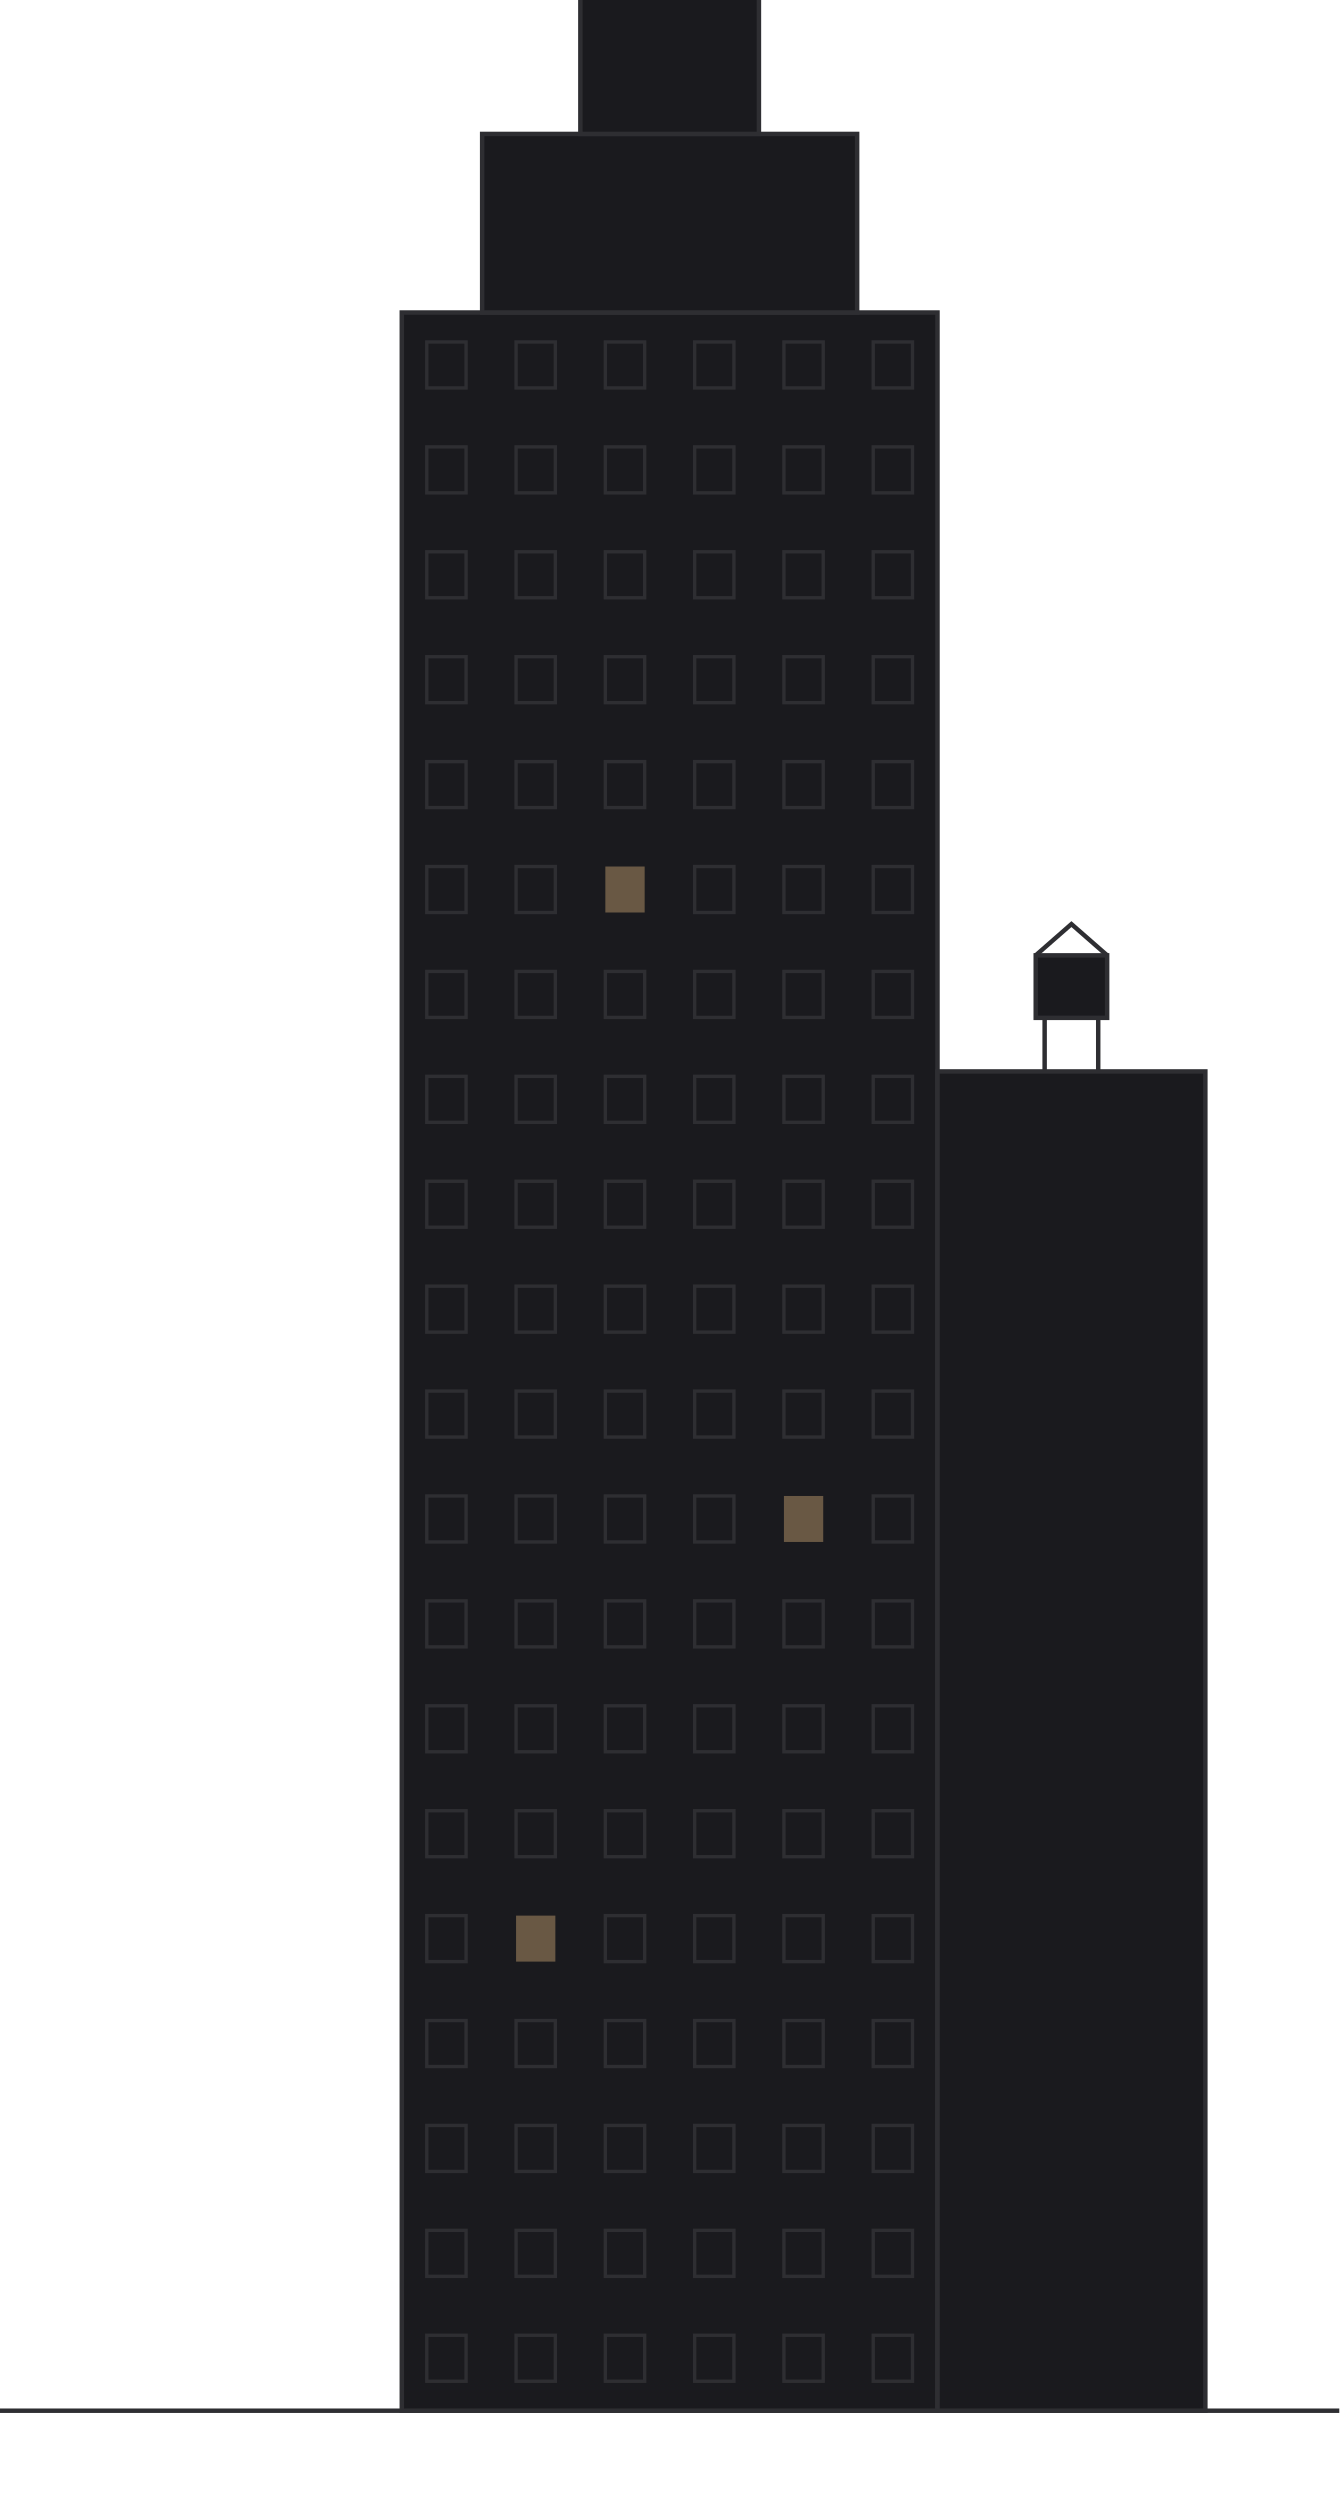
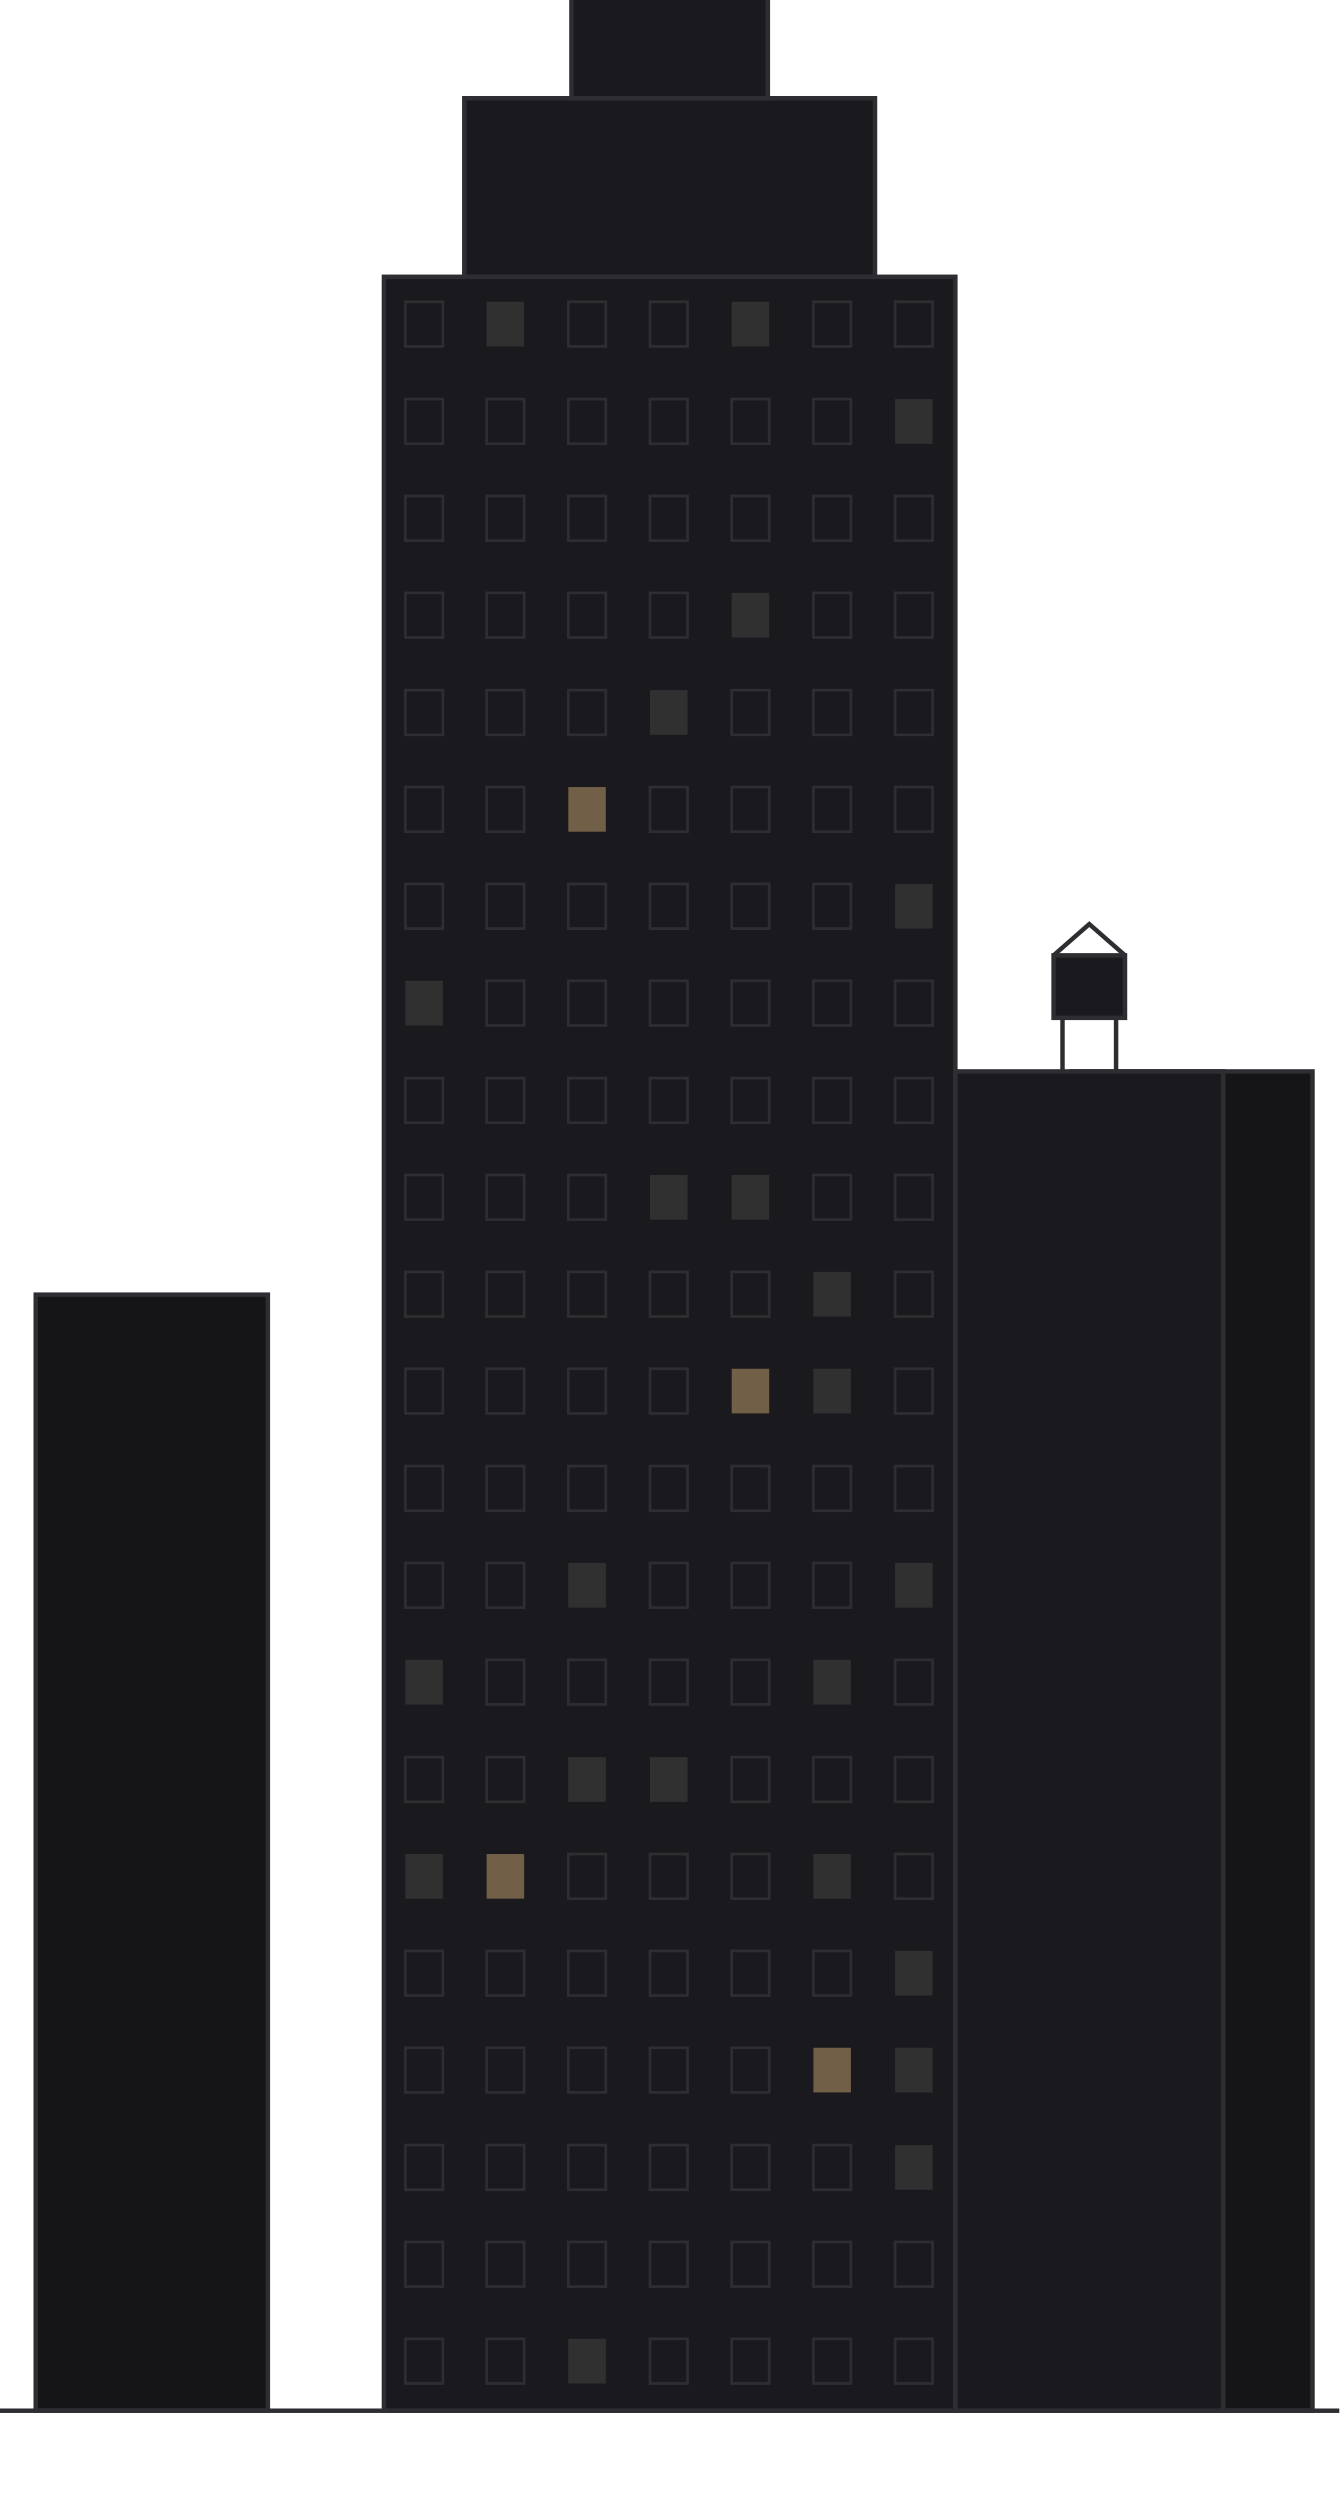
<svg xmlns="http://www.w3.org/2000/svg" viewBox="0 0 300 560" fill="none" role="img" aria-label="A single tower at dusk">
+   <rect x="8.0" y="290.0" width="52.0" height="250.0" fill="#151517" stroke="#2E2E32" stroke-width="1" />
+   <rect x="240.0" y="240.0" width="54.0" height="300.0" fill="#151517" stroke="#2E2E32" stroke-width="1" />
  <line x1="0" y1="540" x2="300" y2="540" stroke="#2E2E32" />
-   <rect x="90" y="70" width="120" height="470" fill="#1A1A1E" stroke="#2E2E32" />
-   <rect x="108" y="30" width="84" height="40" fill="#1A1A1E" stroke="#2E2E32" />
-   <rect x="130" y="-8" width="40" height="38" fill="#1A1A1E" stroke="#2E2E32" />
-   <line x1="150.0" y1="-8" x2="150.0" y2="-50" stroke="#8C8880" />
-   <rect x="95.6" y="76.6" width="8.8" height="10.3" fill="none" stroke="#2E2E32" stroke-width="0.75" />
-   <rect x="115.6" y="76.6" width="8.8" height="10.3" fill="none" stroke="#2E2E32" stroke-width="0.75" />
-   <rect x="135.6" y="76.6" width="8.8" height="10.3" fill="none" stroke="#2E2E32" stroke-width="0.75" />
-   <rect x="155.6" y="76.6" width="8.8" height="10.3" fill="none" stroke="#2E2E32" stroke-width="0.75" />
-   <rect x="175.6" y="76.6" width="8.8" height="10.3" fill="none" stroke="#2E2E32" stroke-width="0.75" />
-   <rect x="195.6" y="76.6" width="8.8" height="10.3" fill="none" stroke="#2E2E32" stroke-width="0.75" />
-   <rect x="95.6" y="100.1" width="8.8" height="10.3" fill="none" stroke="#2E2E32" stroke-width="0.75" />
-   <rect x="115.6" y="100.1" width="8.8" height="10.3" fill="none" stroke="#2E2E32" stroke-width="0.75" />
-   <rect x="135.6" y="100.1" width="8.8" height="10.3" fill="none" stroke="#2E2E32" stroke-width="0.75" />
-   <rect x="155.6" y="100.1" width="8.8" height="10.3" fill="none" stroke="#2E2E32" stroke-width="0.75" />
-   <rect x="175.6" y="100.1" width="8.8" height="10.3" fill="none" stroke="#2E2E32" stroke-width="0.75" />
-   <rect x="195.6" y="100.1" width="8.8" height="10.3" fill="none" stroke="#2E2E32" stroke-width="0.75" />
-   <rect x="95.6" y="123.6" width="8.8" height="10.3" fill="none" stroke="#2E2E32" stroke-width="0.75" />
-   <rect x="115.6" y="123.6" width="8.8" height="10.3" fill="none" stroke="#2E2E32" stroke-width="0.75" />
-   <rect x="135.6" y="123.6" width="8.8" height="10.3" fill="none" stroke="#2E2E32" stroke-width="0.75" />
-   <rect x="155.6" y="123.6" width="8.8" height="10.3" fill="none" stroke="#2E2E32" stroke-width="0.75" />
-   <rect x="175.6" y="123.6" width="8.8" height="10.3" fill="none" stroke="#2E2E32" stroke-width="0.75" />
-   <rect x="195.6" y="123.6" width="8.8" height="10.3" fill="none" stroke="#2E2E32" stroke-width="0.75" />
-   <rect x="95.6" y="147.1" width="8.8" height="10.3" fill="none" stroke="#2E2E32" stroke-width="0.75" />
-   <rect x="115.6" y="147.1" width="8.8" height="10.3" fill="none" stroke="#2E2E32" stroke-width="0.75" />
-   <rect x="135.6" y="147.1" width="8.8" height="10.3" fill="none" stroke="#2E2E32" stroke-width="0.75" />
-   <rect x="155.6" y="147.1" width="8.8" height="10.3" fill="none" stroke="#2E2E32" stroke-width="0.75" />
-   <rect x="175.6" y="147.1" width="8.8" height="10.3" fill="none" stroke="#2E2E32" stroke-width="0.75" />
-   <rect x="195.6" y="147.1" width="8.8" height="10.3" fill="none" stroke="#2E2E32" stroke-width="0.75" />
-   <rect x="95.6" y="170.6" width="8.8" height="10.3" fill="none" stroke="#2E2E32" stroke-width="0.75" />
-   <rect x="115.6" y="170.6" width="8.8" height="10.3" fill="none" stroke="#2E2E32" stroke-width="0.75" />
-   <rect x="135.6" y="170.6" width="8.8" height="10.3" fill="none" stroke="#2E2E32" stroke-width="0.75" />
-   <rect x="155.6" y="170.6" width="8.8" height="10.3" fill="none" stroke="#2E2E32" stroke-width="0.75" />
-   <rect x="175.6" y="170.6" width="8.8" height="10.3" fill="none" stroke="#2E2E32" stroke-width="0.75" />
-   <rect x="195.6" y="170.6" width="8.8" height="10.3" fill="none" stroke="#2E2E32" stroke-width="0.75" />
-   <rect x="95.6" y="194.1" width="8.8" height="10.3" fill="none" stroke="#2E2E32" stroke-width="0.75" />
-   <rect x="115.6" y="194.1" width="8.8" height="10.3" fill="none" stroke="#2E2E32" stroke-width="0.75" />
-   <rect x="135.6" y="194.1" width="8.8" height="10.3" fill="#B8976A" fill-opacity="0.5" />
-   <rect x="155.6" y="194.1" width="8.8" height="10.3" fill="none" stroke="#2E2E32" stroke-width="0.75" />
-   <rect x="175.6" y="194.1" width="8.8" height="10.3" fill="none" stroke="#2E2E32" stroke-width="0.75" />
-   <rect x="195.6" y="194.1" width="8.8" height="10.3" fill="none" stroke="#2E2E32" stroke-width="0.75" />
-   <rect x="95.6" y="217.6" width="8.8" height="10.3" fill="none" stroke="#2E2E32" stroke-width="0.75" />
-   <rect x="115.6" y="217.6" width="8.8" height="10.3" fill="none" stroke="#2E2E32" stroke-width="0.75" />
-   <rect x="135.6" y="217.6" width="8.8" height="10.3" fill="none" stroke="#2E2E32" stroke-width="0.75" />
-   <rect x="155.6" y="217.6" width="8.8" height="10.3" fill="none" stroke="#2E2E32" stroke-width="0.75" />
-   <rect x="175.6" y="217.6" width="8.8" height="10.3" fill="none" stroke="#2E2E32" stroke-width="0.75" />
-   <rect x="195.6" y="217.6" width="8.8" height="10.3" fill="none" stroke="#2E2E32" stroke-width="0.75" />
-   <rect x="95.6" y="241.1" width="8.8" height="10.3" fill="none" stroke="#2E2E32" stroke-width="0.75" />
-   <rect x="115.6" y="241.1" width="8.8" height="10.3" fill="none" stroke="#2E2E32" stroke-width="0.75" />
-   <rect x="135.6" y="241.1" width="8.8" height="10.3" fill="none" stroke="#2E2E32" stroke-width="0.75" />
-   <rect x="155.6" y="241.1" width="8.8" height="10.3" fill="none" stroke="#2E2E32" stroke-width="0.75" />
-   <rect x="175.6" y="241.1" width="8.8" height="10.3" fill="none" stroke="#2E2E32" stroke-width="0.75" />
-   <rect x="195.6" y="241.1" width="8.8" height="10.3" fill="none" stroke="#2E2E32" stroke-width="0.75" />
-   <rect x="95.6" y="264.6" width="8.8" height="10.3" fill="none" stroke="#2E2E32" stroke-width="0.75" />
-   <rect x="115.6" y="264.6" width="8.8" height="10.3" fill="none" stroke="#2E2E32" stroke-width="0.75" />
-   <rect x="135.6" y="264.6" width="8.8" height="10.3" fill="none" stroke="#2E2E32" stroke-width="0.75" />
-   <rect x="155.6" y="264.6" width="8.8" height="10.3" fill="none" stroke="#2E2E32" stroke-width="0.75" />
-   <rect x="175.6" y="264.6" width="8.8" height="10.3" fill="none" stroke="#2E2E32" stroke-width="0.75" />
-   <rect x="195.6" y="264.6" width="8.8" height="10.3" fill="none" stroke="#2E2E32" stroke-width="0.75" />
-   <rect x="95.6" y="288.1" width="8.8" height="10.3" fill="none" stroke="#2E2E32" stroke-width="0.75" />
-   <rect x="115.6" y="288.1" width="8.8" height="10.3" fill="none" stroke="#2E2E32" stroke-width="0.75" />
-   <rect x="135.6" y="288.1" width="8.8" height="10.3" fill="none" stroke="#2E2E32" stroke-width="0.75" />
-   <rect x="155.6" y="288.1" width="8.8" height="10.3" fill="none" stroke="#2E2E32" stroke-width="0.75" />
-   <rect x="175.6" y="288.1" width="8.8" height="10.3" fill="none" stroke="#2E2E32" stroke-width="0.75" />
-   <rect x="195.6" y="288.1" width="8.8" height="10.3" fill="none" stroke="#2E2E32" stroke-width="0.75" />
-   <rect x="95.6" y="311.6" width="8.8" height="10.3" fill="none" stroke="#2E2E32" stroke-width="0.75" />
-   <rect x="115.6" y="311.6" width="8.8" height="10.3" fill="none" stroke="#2E2E32" stroke-width="0.75" />
-   <rect x="135.6" y="311.6" width="8.8" height="10.3" fill="none" stroke="#2E2E32" stroke-width="0.75" />
-   <rect x="155.6" y="311.6" width="8.8" height="10.3" fill="none" stroke="#2E2E32" stroke-width="0.75" />
-   <rect x="175.6" y="311.6" width="8.8" height="10.3" fill="none" stroke="#2E2E32" stroke-width="0.75" />
-   <rect x="195.6" y="311.6" width="8.8" height="10.3" fill="none" stroke="#2E2E32" stroke-width="0.75" />
-   <rect x="95.6" y="335.1" width="8.8" height="10.3" fill="none" stroke="#2E2E32" stroke-width="0.75" />
-   <rect x="115.6" y="335.1" width="8.8" height="10.3" fill="none" stroke="#2E2E32" stroke-width="0.75" />
-   <rect x="135.6" y="335.1" width="8.8" height="10.3" fill="none" stroke="#2E2E32" stroke-width="0.75" />
-   <rect x="155.6" y="335.1" width="8.8" height="10.3" fill="none" stroke="#2E2E32" stroke-width="0.75" />
-   <rect x="175.6" y="335.1" width="8.8" height="10.3" fill="#B8976A" fill-opacity="0.5" />
-   <rect x="195.6" y="335.1" width="8.8" height="10.3" fill="none" stroke="#2E2E32" stroke-width="0.75" />
-   <rect x="95.6" y="358.6" width="8.8" height="10.3" fill="none" stroke="#2E2E32" stroke-width="0.75" />
-   <rect x="115.6" y="358.6" width="8.8" height="10.3" fill="none" stroke="#2E2E32" stroke-width="0.75" />
-   <rect x="135.6" y="358.6" width="8.8" height="10.3" fill="none" stroke="#2E2E32" stroke-width="0.75" />
-   <rect x="155.6" y="358.6" width="8.8" height="10.3" fill="none" stroke="#2E2E32" stroke-width="0.75" />
-   <rect x="175.6" y="358.6" width="8.8" height="10.3" fill="none" stroke="#2E2E32" stroke-width="0.75" />
-   <rect x="195.6" y="358.6" width="8.8" height="10.3" fill="none" stroke="#2E2E32" stroke-width="0.75" />
-   <rect x="95.6" y="382.1" width="8.8" height="10.3" fill="none" stroke="#2E2E32" stroke-width="0.75" />
-   <rect x="115.6" y="382.1" width="8.8" height="10.3" fill="none" stroke="#2E2E32" stroke-width="0.75" />
-   <rect x="135.6" y="382.1" width="8.8" height="10.3" fill="none" stroke="#2E2E32" stroke-width="0.75" />
-   <rect x="155.6" y="382.1" width="8.8" height="10.3" fill="none" stroke="#2E2E32" stroke-width="0.75" />
-   <rect x="175.6" y="382.1" width="8.8" height="10.3" fill="none" stroke="#2E2E32" stroke-width="0.75" />
-   <rect x="195.6" y="382.1" width="8.8" height="10.3" fill="none" stroke="#2E2E32" stroke-width="0.75" />
-   <rect x="95.6" y="405.6" width="8.8" height="10.3" fill="none" stroke="#2E2E32" stroke-width="0.75" />
-   <rect x="115.6" y="405.6" width="8.8" height="10.3" fill="none" stroke="#2E2E32" stroke-width="0.75" />
-   <rect x="135.6" y="405.6" width="8.8" height="10.3" fill="none" stroke="#2E2E32" stroke-width="0.75" />
-   <rect x="155.6" y="405.6" width="8.8" height="10.3" fill="none" stroke="#2E2E32" stroke-width="0.75" />
-   <rect x="175.6" y="405.6" width="8.8" height="10.3" fill="none" stroke="#2E2E32" stroke-width="0.75" />
-   <rect x="195.6" y="405.6" width="8.8" height="10.3" fill="none" stroke="#2E2E32" stroke-width="0.75" />
-   <rect x="95.6" y="429.1" width="8.8" height="10.3" fill="none" stroke="#2E2E32" stroke-width="0.75" />
-   <rect x="115.6" y="429.1" width="8.8" height="10.3" fill="#B8976A" fill-opacity="0.5" />
-   <rect x="135.6" y="429.1" width="8.8" height="10.3" fill="none" stroke="#2E2E32" stroke-width="0.75" />
-   <rect x="155.6" y="429.1" width="8.8" height="10.3" fill="none" stroke="#2E2E32" stroke-width="0.75" />
-   <rect x="175.6" y="429.1" width="8.8" height="10.3" fill="none" stroke="#2E2E32" stroke-width="0.75" />
-   <rect x="195.6" y="429.1" width="8.8" height="10.3" fill="none" stroke="#2E2E32" stroke-width="0.75" />
-   <rect x="95.6" y="452.6" width="8.8" height="10.3" fill="none" stroke="#2E2E32" stroke-width="0.75" />
-   <rect x="115.6" y="452.6" width="8.8" height="10.3" fill="none" stroke="#2E2E32" stroke-width="0.75" />
-   <rect x="135.6" y="452.6" width="8.8" height="10.3" fill="none" stroke="#2E2E32" stroke-width="0.75" />
-   <rect x="155.6" y="452.6" width="8.8" height="10.3" fill="none" stroke="#2E2E32" stroke-width="0.75" />
-   <rect x="175.6" y="452.6" width="8.8" height="10.3" fill="none" stroke="#2E2E32" stroke-width="0.75" />
-   <rect x="195.6" y="452.6" width="8.8" height="10.3" fill="none" stroke="#2E2E32" stroke-width="0.75" />
-   <rect x="95.6" y="476.1" width="8.8" height="10.3" fill="none" stroke="#2E2E32" stroke-width="0.75" />
-   <rect x="115.6" y="476.1" width="8.8" height="10.3" fill="none" stroke="#2E2E32" stroke-width="0.75" />
-   <rect x="135.6" y="476.1" width="8.8" height="10.3" fill="none" stroke="#2E2E32" stroke-width="0.75" />
-   <rect x="155.6" y="476.1" width="8.8" height="10.3" fill="none" stroke="#2E2E32" stroke-width="0.75" />
-   <rect x="175.6" y="476.1" width="8.8" height="10.3" fill="none" stroke="#2E2E32" stroke-width="0.75" />
-   <rect x="195.6" y="476.1" width="8.8" height="10.3" fill="none" stroke="#2E2E32" stroke-width="0.75" />
-   <rect x="95.6" y="499.6" width="8.8" height="10.3" fill="none" stroke="#2E2E32" stroke-width="0.75" />
-   <rect x="115.6" y="499.6" width="8.8" height="10.3" fill="none" stroke="#2E2E32" stroke-width="0.75" />
-   <rect x="135.6" y="499.6" width="8.8" height="10.3" fill="none" stroke="#2E2E32" stroke-width="0.75" />
-   <rect x="155.6" y="499.6" width="8.8" height="10.3" fill="none" stroke="#2E2E32" stroke-width="0.75" />
-   <rect x="175.6" y="499.6" width="8.8" height="10.3" fill="none" stroke="#2E2E32" stroke-width="0.75" />
-   <rect x="195.6" y="499.6" width="8.8" height="10.3" fill="none" stroke="#2E2E32" stroke-width="0.75" />
-   <rect x="95.6" y="523.1" width="8.8" height="10.3" fill="none" stroke="#2E2E32" stroke-width="0.75" />
-   <rect x="115.6" y="523.1" width="8.8" height="10.3" fill="none" stroke="#2E2E32" stroke-width="0.75" />
-   <rect x="135.6" y="523.1" width="8.8" height="10.3" fill="none" stroke="#2E2E32" stroke-width="0.75" />
-   <rect x="155.6" y="523.1" width="8.8" height="10.3" fill="none" stroke="#2E2E32" stroke-width="0.75" />
-   <rect x="175.6" y="523.1" width="8.8" height="10.3" fill="none" stroke="#2E2E32" stroke-width="0.75" />
-   <rect x="195.6" y="523.1" width="8.8" height="10.3" fill="none" stroke="#2E2E32" stroke-width="0.75" />
-   <rect x="210" y="240" width="60" height="300" fill="#1A1A1E" stroke="#2E2E32" />
-   <rect x="232" y="214" width="16" height="14" fill="#1A1A1E" stroke="#2E2E32" />
-   <path d="M 232 214 L 240 207 L 248 214" stroke="#2E2E32" />
-   <line x1="234" y1="228" x2="234" y2="240" stroke="#2E2E32" />
-   <line x1="246" y1="228" x2="246" y2="240" stroke="#2E2E32" />
+   <rect x="86.0" y="62.0" width="128.0" height="478.0" fill="#1A1A1E" stroke="#2E2E32" stroke-width="1" />
+   <rect x="104.0" y="22.0" width="92.0" height="40.0" fill="#1A1A1E" stroke="#2E2E32" stroke-width="1" />
+   <rect x="128.0" y="-16.0" width="44.0" height="38.0" fill="#1A1A1E" stroke="#2E2E32" stroke-width="1" />
+   <line x1="150.0" y1="-16" x2="150.0" y2="-60" stroke="#8C8880" />
+   <circle cx="150.0" cy="-62" r="2.4" fill="#B8976A" fill-opacity="0.95" />
+   <rect x="90.8" y="67.6" width="8.4" height="10.0" fill="none" stroke="#2E2E32" stroke-width="0.6" />
+   <rect x="109.0" y="67.6" width="8.4" height="10.0" fill="#8C8880" fill-opacity="0.20" />
+   <rect x="127.3" y="67.6" width="8.4" height="10.0" fill="none" stroke="#2E2E32" stroke-width="0.6" />
+   <rect x="145.6" y="67.6" width="8.4" height="10.0" fill="none" stroke="#2E2E32" stroke-width="0.6" />
+   <rect x="163.9" y="67.6" width="8.4" height="10.0" fill="#8C8880" fill-opacity="0.20" />
+   <rect x="182.2" y="67.6" width="8.4" height="10.0" fill="none" stroke="#2E2E32" stroke-width="0.6" />
+   <rect x="200.5" y="67.6" width="8.4" height="10.0" fill="none" stroke="#2E2E32" stroke-width="0.6" />
+   <rect x="90.8" y="89.4" width="8.4" height="10.0" fill="none" stroke="#2E2E32" stroke-width="0.6" />
+   <rect x="109.0" y="89.4" width="8.4" height="10.0" fill="none" stroke="#2E2E32" stroke-width="0.6" />
+   <rect x="127.3" y="89.4" width="8.4" height="10.0" fill="none" stroke="#2E2E32" stroke-width="0.6" />
+   <rect x="145.6" y="89.4" width="8.4" height="10.0" fill="none" stroke="#2E2E32" stroke-width="0.6" />
+   <rect x="163.9" y="89.4" width="8.4" height="10.0" fill="none" stroke="#2E2E32" stroke-width="0.6" />
+   <rect x="182.2" y="89.4" width="8.4" height="10.0" fill="none" stroke="#2E2E32" stroke-width="0.6" />
+   <rect x="200.5" y="89.4" width="8.4" height="10.0" fill="#8C8880" fill-opacity="0.20" />
+   <rect x="90.8" y="111.1" width="8.4" height="10.0" fill="none" stroke="#2E2E32" stroke-width="0.6" />
+   <rect x="109.0" y="111.1" width="8.4" height="10.0" fill="none" stroke="#2E2E32" stroke-width="0.6" />
+   <rect x="127.3" y="111.1" width="8.4" height="10.0" fill="none" stroke="#2E2E32" stroke-width="0.6" />
+   <rect x="145.6" y="111.1" width="8.4" height="10.0" fill="none" stroke="#2E2E32" stroke-width="0.6" />
+   <rect x="163.9" y="111.1" width="8.4" height="10.0" fill="none" stroke="#2E2E32" stroke-width="0.6" />
+   <rect x="182.2" y="111.1" width="8.4" height="10.0" fill="none" stroke="#2E2E32" stroke-width="0.6" />
+   <rect x="200.5" y="111.1" width="8.4" height="10.0" fill="none" stroke="#2E2E32" stroke-width="0.6" />
+   <rect x="90.8" y="132.8" width="8.4" height="10.0" fill="none" stroke="#2E2E32" stroke-width="0.6" />
+   <rect x="109.0" y="132.8" width="8.4" height="10.0" fill="none" stroke="#2E2E32" stroke-width="0.6" />
+   <rect x="127.3" y="132.8" width="8.4" height="10.0" fill="none" stroke="#2E2E32" stroke-width="0.6" />
+   <rect x="145.6" y="132.8" width="8.4" height="10.0" fill="none" stroke="#2E2E32" stroke-width="0.6" />
+   <rect x="163.9" y="132.8" width="8.4" height="10.0" fill="#8C8880" fill-opacity="0.20" />
+   <rect x="182.2" y="132.8" width="8.4" height="10.0" fill="none" stroke="#2E2E32" stroke-width="0.6" />
+   <rect x="200.5" y="132.8" width="8.4" height="10.0" fill="none" stroke="#2E2E32" stroke-width="0.6" />
+   <rect x="90.8" y="154.6" width="8.4" height="10.0" fill="none" stroke="#2E2E32" stroke-width="0.6" />
+   <rect x="109.0" y="154.6" width="8.4" height="10.0" fill="none" stroke="#2E2E32" stroke-width="0.6" />
+   <rect x="127.3" y="154.6" width="8.4" height="10.0" fill="none" stroke="#2E2E32" stroke-width="0.6" />
+   <rect x="145.6" y="154.6" width="8.4" height="10.0" fill="#8C8880" fill-opacity="0.20" />
+   <rect x="163.9" y="154.6" width="8.4" height="10.0" fill="none" stroke="#2E2E32" stroke-width="0.6" />
+   <rect x="182.2" y="154.6" width="8.4" height="10.0" fill="none" stroke="#2E2E32" stroke-width="0.6" />
+   <rect x="200.5" y="154.6" width="8.4" height="10.0" fill="none" stroke="#2E2E32" stroke-width="0.6" />
+   <rect x="90.8" y="176.3" width="8.4" height="10.0" fill="none" stroke="#2E2E32" stroke-width="0.6" />
+   <rect x="109.0" y="176.3" width="8.4" height="10.0" fill="none" stroke="#2E2E32" stroke-width="0.6" />
+   <rect x="127.3" y="176.3" width="8.4" height="10.0" fill="#B8976A" fill-opacity="0.55" />
+   <rect x="145.6" y="176.3" width="8.4" height="10.0" fill="none" stroke="#2E2E32" stroke-width="0.6" />
+   <rect x="163.9" y="176.3" width="8.4" height="10.0" fill="none" stroke="#2E2E32" stroke-width="0.6" />
+   <rect x="182.2" y="176.3" width="8.4" height="10.0" fill="none" stroke="#2E2E32" stroke-width="0.6" />
+   <rect x="200.5" y="176.3" width="8.4" height="10.0" fill="none" stroke="#2E2E32" stroke-width="0.6" />
+   <rect x="90.8" y="198.0" width="8.4" height="10.0" fill="none" stroke="#2E2E32" stroke-width="0.6" />
+   <rect x="109.0" y="198.0" width="8.4" height="10.0" fill="none" stroke="#2E2E32" stroke-width="0.6" />
+   <rect x="127.3" y="198.0" width="8.4" height="10.0" fill="none" stroke="#2E2E32" stroke-width="0.6" />
+   <rect x="145.6" y="198.0" width="8.4" height="10.0" fill="none" stroke="#2E2E32" stroke-width="0.6" />
+   <rect x="163.9" y="198.0" width="8.4" height="10.0" fill="none" stroke="#2E2E32" stroke-width="0.6" />
+   <rect x="182.2" y="198.0" width="8.4" height="10.0" fill="none" stroke="#2E2E32" stroke-width="0.6" />
+   <rect x="200.5" y="198.0" width="8.4" height="10.0" fill="#8C8880" fill-opacity="0.20" />
+   <rect x="90.8" y="219.7" width="8.4" height="10.0" fill="#8C8880" fill-opacity="0.20" />
+   <rect x="109.0" y="219.7" width="8.4" height="10.0" fill="none" stroke="#2E2E32" stroke-width="0.6" />
+   <rect x="127.3" y="219.7" width="8.4" height="10.0" fill="none" stroke="#2E2E32" stroke-width="0.6" />
+   <rect x="145.6" y="219.7" width="8.4" height="10.0" fill="none" stroke="#2E2E32" stroke-width="0.6" />
+   <rect x="163.9" y="219.7" width="8.4" height="10.0" fill="none" stroke="#2E2E32" stroke-width="0.6" />
+   <rect x="182.2" y="219.7" width="8.4" height="10.0" fill="none" stroke="#2E2E32" stroke-width="0.6" />
+   <rect x="200.5" y="219.7" width="8.4" height="10.0" fill="none" stroke="#2E2E32" stroke-width="0.6" />
+   <rect x="90.8" y="241.5" width="8.4" height="10.0" fill="none" stroke="#2E2E32" stroke-width="0.6" />
+   <rect x="109.0" y="241.5" width="8.4" height="10.0" fill="none" stroke="#2E2E32" stroke-width="0.6" />
+   <rect x="127.3" y="241.5" width="8.4" height="10.0" fill="none" stroke="#2E2E32" stroke-width="0.6" />
+   <rect x="145.6" y="241.5" width="8.4" height="10.0" fill="none" stroke="#2E2E32" stroke-width="0.6" />
+   <rect x="163.9" y="241.5" width="8.4" height="10.0" fill="none" stroke="#2E2E32" stroke-width="0.6" />
+   <rect x="182.2" y="241.5" width="8.4" height="10.0" fill="none" stroke="#2E2E32" stroke-width="0.6" />
+   <rect x="200.5" y="241.5" width="8.4" height="10.0" fill="none" stroke="#2E2E32" stroke-width="0.6" />
+   <rect x="90.8" y="263.2" width="8.4" height="10.0" fill="none" stroke="#2E2E32" stroke-width="0.6" />
+   <rect x="109.0" y="263.2" width="8.4" height="10.0" fill="none" stroke="#2E2E32" stroke-width="0.6" />
+   <rect x="127.3" y="263.2" width="8.4" height="10.0" fill="none" stroke="#2E2E32" stroke-width="0.6" />
+   <rect x="145.6" y="263.2" width="8.4" height="10.0" fill="#8C8880" fill-opacity="0.20" />
+   <rect x="163.9" y="263.2" width="8.4" height="10.0" fill="#8C8880" fill-opacity="0.20" />
+   <rect x="182.2" y="263.2" width="8.4" height="10.0" fill="none" stroke="#2E2E32" stroke-width="0.6" />
+   <rect x="200.5" y="263.2" width="8.4" height="10.0" fill="none" stroke="#2E2E32" stroke-width="0.6" />
+   <rect x="90.8" y="284.9" width="8.4" height="10.0" fill="none" stroke="#2E2E32" stroke-width="0.6" />
+   <rect x="109.0" y="284.9" width="8.4" height="10.0" fill="none" stroke="#2E2E32" stroke-width="0.6" />
+   <rect x="127.3" y="284.9" width="8.4" height="10.0" fill="none" stroke="#2E2E32" stroke-width="0.6" />
+   <rect x="145.6" y="284.9" width="8.4" height="10.0" fill="none" stroke="#2E2E32" stroke-width="0.6" />
+   <rect x="163.9" y="284.9" width="8.4" height="10.0" fill="none" stroke="#2E2E32" stroke-width="0.6" />
+   <rect x="182.2" y="284.9" width="8.4" height="10.0" fill="#8C8880" fill-opacity="0.20" />
+   <rect x="200.5" y="284.9" width="8.4" height="10.0" fill="none" stroke="#2E2E32" stroke-width="0.6" />
+   <rect x="90.8" y="306.6" width="8.4" height="10.0" fill="none" stroke="#2E2E32" stroke-width="0.6" />
+   <rect x="109.0" y="306.6" width="8.4" height="10.0" fill="none" stroke="#2E2E32" stroke-width="0.6" />
+   <rect x="127.3" y="306.6" width="8.4" height="10.0" fill="none" stroke="#2E2E32" stroke-width="0.6" />
+   <rect x="145.6" y="306.6" width="8.4" height="10.0" fill="none" stroke="#2E2E32" stroke-width="0.6" />
+   <rect x="163.9" y="306.6" width="8.4" height="10.0" fill="#B8976A" fill-opacity="0.55" />
+   <rect x="182.2" y="306.6" width="8.4" height="10.0" fill="#8C8880" fill-opacity="0.20" />
+   <rect x="200.5" y="306.6" width="8.4" height="10.0" fill="none" stroke="#2E2E32" stroke-width="0.6" />
+   <rect x="90.8" y="328.4" width="8.4" height="10.0" fill="none" stroke="#2E2E32" stroke-width="0.6" />
+   <rect x="109.0" y="328.4" width="8.4" height="10.0" fill="none" stroke="#2E2E32" stroke-width="0.6" />
+   <rect x="127.3" y="328.4" width="8.4" height="10.0" fill="none" stroke="#2E2E32" stroke-width="0.6" />
+   <rect x="145.6" y="328.4" width="8.4" height="10.0" fill="none" stroke="#2E2E32" stroke-width="0.6" />
+   <rect x="163.9" y="328.4" width="8.4" height="10.0" fill="none" stroke="#2E2E32" stroke-width="0.6" />
+   <rect x="182.2" y="328.4" width="8.4" height="10.0" fill="none" stroke="#2E2E32" stroke-width="0.6" />
+   <rect x="200.5" y="328.4" width="8.4" height="10.0" fill="none" stroke="#2E2E32" stroke-width="0.6" />
+   <rect x="90.8" y="350.1" width="8.4" height="10.0" fill="none" stroke="#2E2E32" stroke-width="0.6" />
+   <rect x="109.0" y="350.1" width="8.4" height="10.0" fill="none" stroke="#2E2E32" stroke-width="0.6" />
+   <rect x="127.3" y="350.1" width="8.4" height="10.0" fill="#8C8880" fill-opacity="0.20" />
+   <rect x="145.6" y="350.1" width="8.4" height="10.0" fill="none" stroke="#2E2E32" stroke-width="0.6" />
+   <rect x="163.9" y="350.1" width="8.4" height="10.0" fill="none" stroke="#2E2E32" stroke-width="0.6" />
+   <rect x="182.2" y="350.1" width="8.4" height="10.0" fill="none" stroke="#2E2E32" stroke-width="0.6" />
+   <rect x="200.5" y="350.1" width="8.4" height="10.0" fill="#8C8880" fill-opacity="0.20" />
+   <rect x="90.8" y="371.8" width="8.4" height="10.0" fill="#8C8880" fill-opacity="0.20" />
+   <rect x="109.0" y="371.8" width="8.4" height="10.0" fill="none" stroke="#2E2E32" stroke-width="0.6" />
+   <rect x="127.3" y="371.8" width="8.4" height="10.0" fill="none" stroke="#2E2E32" stroke-width="0.6" />
+   <rect x="145.6" y="371.8" width="8.4" height="10.0" fill="none" stroke="#2E2E32" stroke-width="0.6" />
+   <rect x="163.9" y="371.8" width="8.4" height="10.0" fill="none" stroke="#2E2E32" stroke-width="0.6" />
+   <rect x="182.2" y="371.8" width="8.4" height="10.0" fill="#8C8880" fill-opacity="0.20" />
+   <rect x="200.5" y="371.8" width="8.4" height="10.0" fill="none" stroke="#2E2E32" stroke-width="0.6" />
+   <rect x="90.8" y="393.6" width="8.4" height="10.0" fill="none" stroke="#2E2E32" stroke-width="0.6" />
+   <rect x="109.0" y="393.6" width="8.4" height="10.0" fill="none" stroke="#2E2E32" stroke-width="0.6" />
+   <rect x="127.3" y="393.6" width="8.4" height="10.0" fill="#8C8880" fill-opacity="0.20" />
+   <rect x="145.6" y="393.6" width="8.4" height="10.0" fill="#8C8880" fill-opacity="0.20" />
+   <rect x="163.9" y="393.6" width="8.4" height="10.0" fill="none" stroke="#2E2E32" stroke-width="0.6" />
+   <rect x="182.2" y="393.6" width="8.4" height="10.0" fill="none" stroke="#2E2E32" stroke-width="0.6" />
+   <rect x="200.5" y="393.6" width="8.4" height="10.0" fill="none" stroke="#2E2E32" stroke-width="0.6" />
+   <rect x="90.8" y="415.3" width="8.4" height="10.0" fill="#8C8880" fill-opacity="0.20" />
+   <rect x="109.0" y="415.3" width="8.4" height="10.0" fill="#B8976A" fill-opacity="0.55" />
+   <rect x="127.3" y="415.3" width="8.4" height="10.0" fill="none" stroke="#2E2E32" stroke-width="0.6" />
+   <rect x="145.6" y="415.3" width="8.4" height="10.0" fill="none" stroke="#2E2E32" stroke-width="0.6" />
+   <rect x="163.9" y="415.3" width="8.4" height="10.0" fill="none" stroke="#2E2E32" stroke-width="0.6" />
+   <rect x="182.2" y="415.3" width="8.4" height="10.0" fill="#8C8880" fill-opacity="0.20" />
+   <rect x="200.5" y="415.3" width="8.4" height="10.0" fill="none" stroke="#2E2E32" stroke-width="0.6" />
+   <rect x="90.8" y="437.0" width="8.4" height="10.0" fill="none" stroke="#2E2E32" stroke-width="0.6" />
+   <rect x="109.0" y="437.0" width="8.4" height="10.0" fill="none" stroke="#2E2E32" stroke-width="0.6" />
+   <rect x="127.3" y="437.0" width="8.4" height="10.0" fill="none" stroke="#2E2E32" stroke-width="0.6" />
+   <rect x="145.6" y="437.0" width="8.4" height="10.0" fill="none" stroke="#2E2E32" stroke-width="0.6" />
+   <rect x="163.9" y="437.0" width="8.4" height="10.0" fill="none" stroke="#2E2E32" stroke-width="0.6" />
+   <rect x="182.2" y="437.0" width="8.4" height="10.0" fill="none" stroke="#2E2E32" stroke-width="0.6" />
+   <rect x="200.5" y="437.0" width="8.4" height="10.0" fill="#8C8880" fill-opacity="0.20" />
+   <rect x="90.8" y="458.7" width="8.4" height="10.0" fill="none" stroke="#2E2E32" stroke-width="0.6" />
+   <rect x="109.0" y="458.7" width="8.4" height="10.0" fill="none" stroke="#2E2E32" stroke-width="0.6" />
+   <rect x="127.3" y="458.7" width="8.4" height="10.0" fill="none" stroke="#2E2E32" stroke-width="0.6" />
+   <rect x="145.6" y="458.7" width="8.4" height="10.0" fill="none" stroke="#2E2E32" stroke-width="0.6" />
+   <rect x="163.9" y="458.7" width="8.4" height="10.0" fill="none" stroke="#2E2E32" stroke-width="0.6" />
+   <rect x="182.2" y="458.7" width="8.4" height="10.0" fill="#B8976A" fill-opacity="0.55" />
+   <rect x="200.5" y="458.7" width="8.4" height="10.0" fill="#8C8880" fill-opacity="0.20" />
+   <rect x="90.8" y="480.5" width="8.4" height="10.0" fill="none" stroke="#2E2E32" stroke-width="0.6" />
+   <rect x="109.0" y="480.5" width="8.4" height="10.0" fill="none" stroke="#2E2E32" stroke-width="0.6" />
+   <rect x="127.3" y="480.5" width="8.4" height="10.0" fill="none" stroke="#2E2E32" stroke-width="0.6" />
+   <rect x="145.6" y="480.5" width="8.4" height="10.0" fill="none" stroke="#2E2E32" stroke-width="0.6" />
+   <rect x="163.9" y="480.5" width="8.4" height="10.0" fill="none" stroke="#2E2E32" stroke-width="0.6" />
+   <rect x="182.2" y="480.5" width="8.4" height="10.0" fill="none" stroke="#2E2E32" stroke-width="0.6" />
+   <rect x="200.5" y="480.5" width="8.4" height="10.0" fill="#8C8880" fill-opacity="0.20" />
+   <rect x="90.8" y="502.2" width="8.4" height="10.0" fill="none" stroke="#2E2E32" stroke-width="0.6" />
+   <rect x="109.0" y="502.2" width="8.4" height="10.0" fill="none" stroke="#2E2E32" stroke-width="0.6" />
+   <rect x="127.3" y="502.2" width="8.4" height="10.0" fill="none" stroke="#2E2E32" stroke-width="0.6" />
+   <rect x="145.6" y="502.2" width="8.4" height="10.0" fill="none" stroke="#2E2E32" stroke-width="0.6" />
+   <rect x="163.9" y="502.2" width="8.4" height="10.0" fill="none" stroke="#2E2E32" stroke-width="0.6" />
+   <rect x="182.2" y="502.2" width="8.4" height="10.0" fill="none" stroke="#2E2E32" stroke-width="0.6" />
+   <rect x="200.5" y="502.2" width="8.4" height="10.0" fill="none" stroke="#2E2E32" stroke-width="0.6" />
+   <rect x="90.8" y="523.9" width="8.4" height="10.0" fill="none" stroke="#2E2E32" stroke-width="0.6" />
+   <rect x="109.0" y="523.9" width="8.4" height="10.0" fill="none" stroke="#2E2E32" stroke-width="0.6" />
+   <rect x="127.3" y="523.9" width="8.4" height="10.0" fill="#8C8880" fill-opacity="0.20" />
+   <rect x="145.6" y="523.9" width="8.4" height="10.0" fill="none" stroke="#2E2E32" stroke-width="0.6" />
+   <rect x="163.9" y="523.9" width="8.4" height="10.0" fill="none" stroke="#2E2E32" stroke-width="0.6" />
+   <rect x="182.2" y="523.9" width="8.4" height="10.0" fill="none" stroke="#2E2E32" stroke-width="0.6" />
+   <rect x="200.5" y="523.9" width="8.4" height="10.0" fill="none" stroke="#2E2E32" stroke-width="0.6" />
+   <rect x="214.0" y="240.0" width="60.0" height="300.0" fill="#1A1A1E" stroke="#2E2E32" stroke-width="1" />
+   <rect x="236.0" y="214.0" width="16.0" height="14.0" fill="#1A1A1E" stroke="#2E2E32" stroke-width="1" />
+   <path d="M 236 214 L 244 207 L 252 214" stroke="#2E2E32" />
+   <line x1="238" y1="228" x2="238" y2="240" stroke="#2E2E32" />
+   <line x1="250" y1="228" x2="250" y2="240" stroke="#2E2E32" />
</svg>
